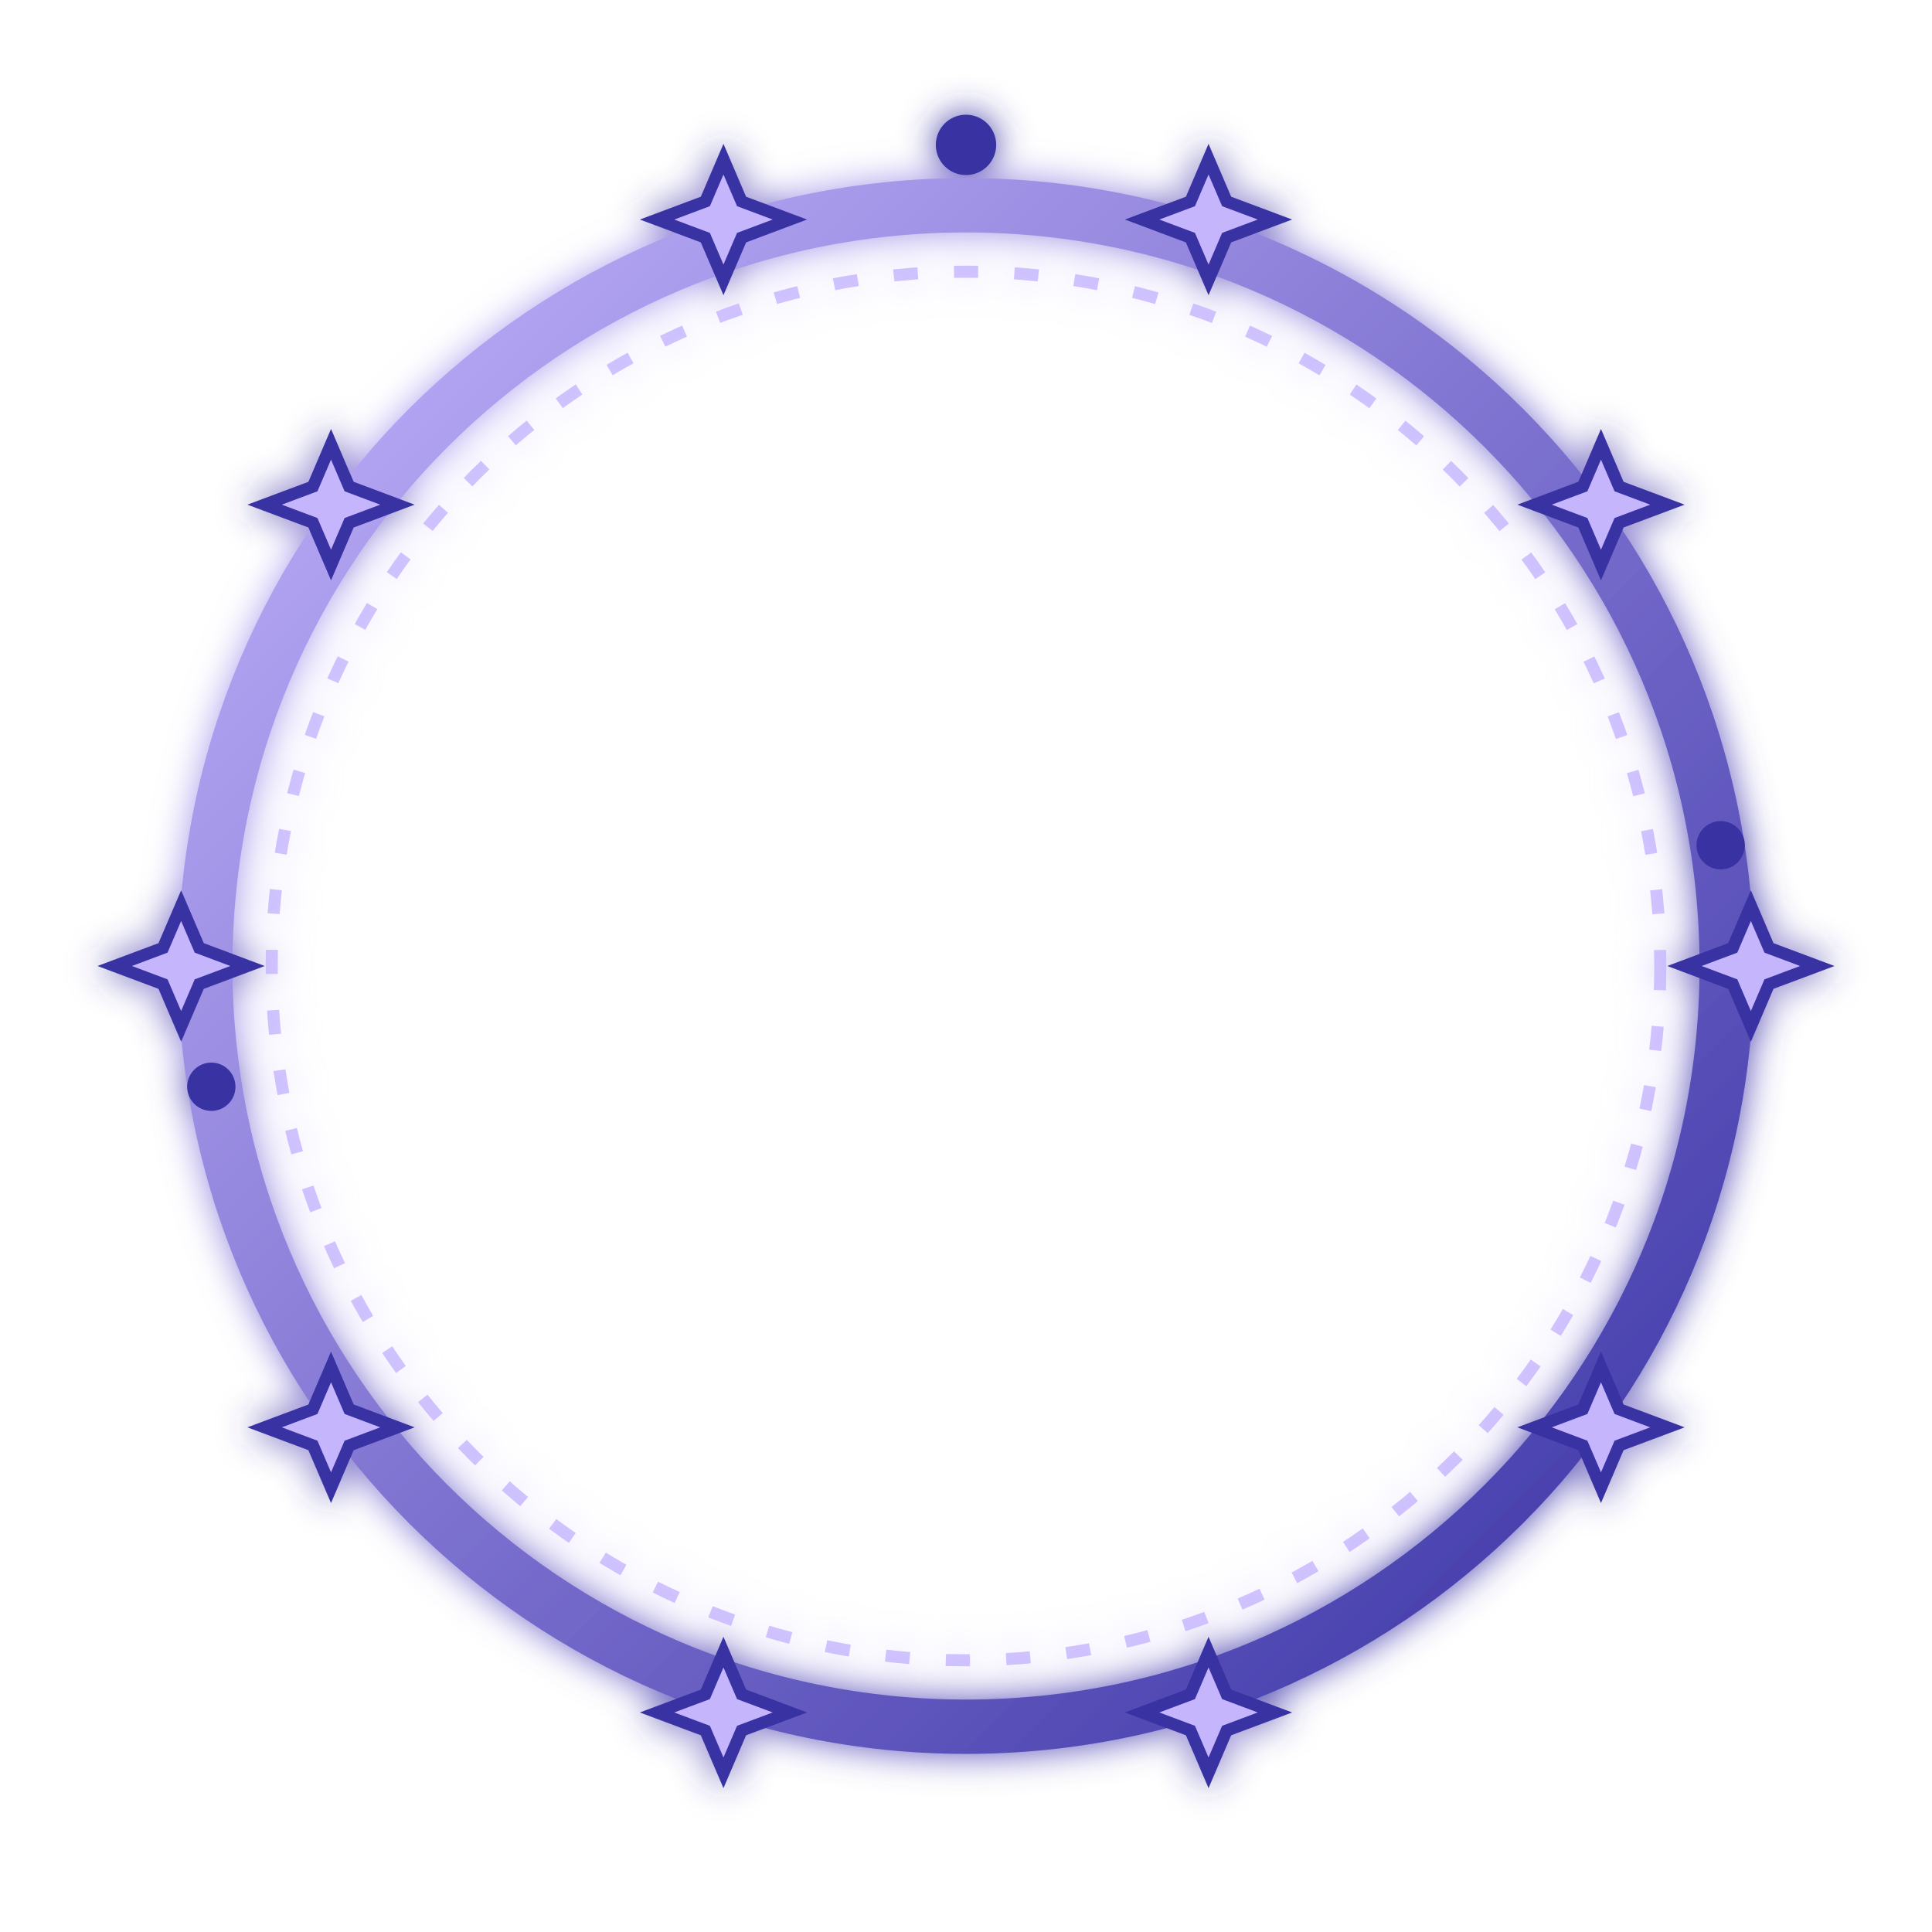
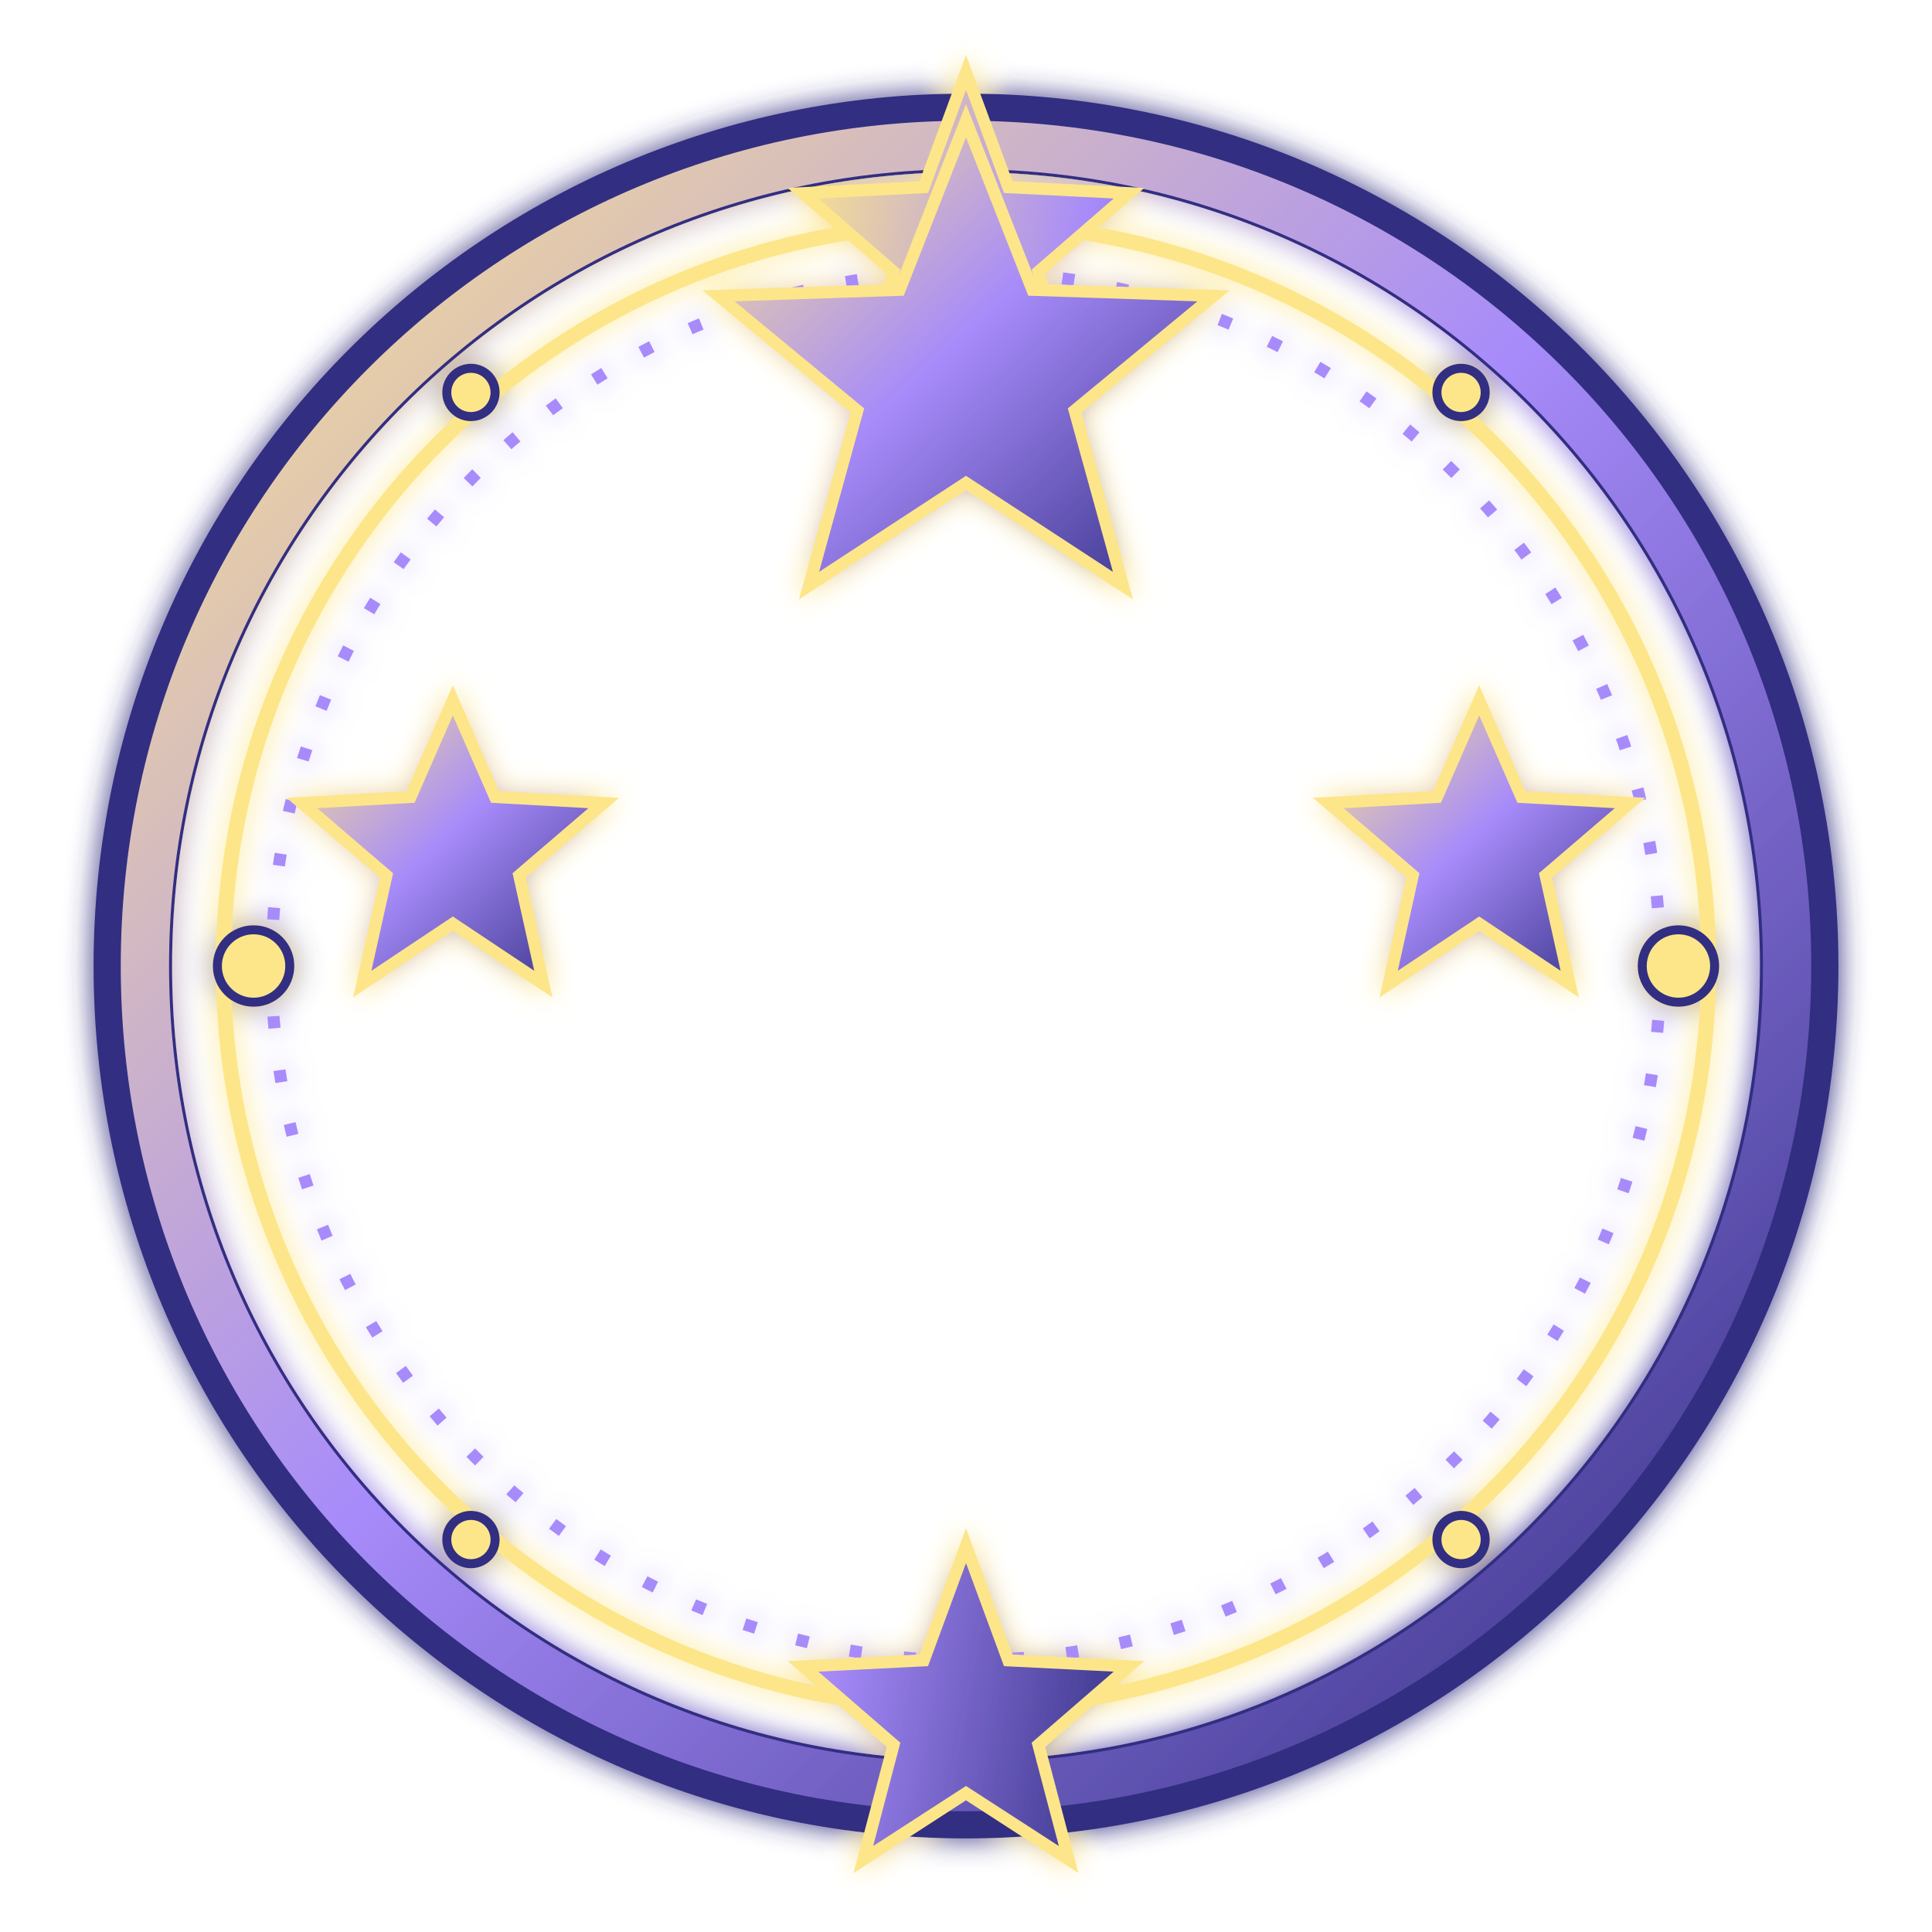
<svg xmlns="http://www.w3.org/2000/svg" width="320" height="320" viewBox="0 0 320 320" role="img" aria-labelledby="title desc">
  <defs>
-     <filter id="glow" x="-50%" y="-50%" width="200%" height="200%">
-       <feGaussianBlur stdDeviation="3" result="blur" />
+     <linearGradient id="metal" x1="0" y1="0" x2="1" y2="1">
+       <stop stop-color="#fde68a" />
+       <stop offset=".48" stop-color="#a78bfa" />
+       <stop offset="1" stop-color="#312e81" />
+     </linearGradient>
+     <filter id="glow" x="-30%" y="-30%" width="160%" height="160%">
+       <feGaussianBlur stdDeviation="2.3" result="blur" />
      <feMerge>
        <feMergeNode in="blur" />
        <feMergeNode in="SourceGraphic" />
      </feMerge>
    </filter>
-     <linearGradient id="ring" x1="0" y1="0" x2="1" y2="1">
-       <stop stop-color="#C4B5FD" />
-       <stop offset="1" stop-color="#3730A3" />
-     </linearGradient>
  </defs>
  <g filter="url(#glow)">
-     <circle cx="160" cy="160" r="126" fill="none" stroke="url(#ring)" stroke-width="9" />
-     <circle cx="160" cy="160" r="115" fill="none" stroke="#C4B5FD" stroke-opacity=".8" stroke-width="2" stroke-dasharray="4 6" />
-     <g fill="#C4B5FD" stroke="#3730A3" stroke-width="2">
-       <path d="M290 150 l3 7 8 3 -8 3 -3 7 -3-7 -8-3 8-3Z" />
-       <path d="M265.172 226.412 l3 7 8 3 -8 3 -3 7 -3-7 -8-3 8-3Z" />
-       <path d="M200.172 273.637 l3 7 8 3 -8 3 -3 7 -3-7 -8-3 8-3Z" />
-       <path d="M119.828 273.637 l3 7 8 3 -8 3 -3 7 -3-7 -8-3 8-3Z" />
-       <path d="M54.828 226.412 l3 7 8 3 -8 3 -3 7 -3-7 -8-3 8-3Z" />
-       <path d="M30 150 l3 7 8 3 -8 3 -3 7 -3-7 -8-3 8-3Z" />
-       <path d="M54.828 73.588 l3 7 8 3 -8 3 -3 7 -3-7 -8-3 8-3Z" />
-       <path d="M119.828 26.363 l3 7 8 3 -8 3 -3 7 -3-7 -8-3 8-3Z" />
-       <path d="M200.172 26.363 l3 7 8 3 -8 3 -3 7 -3-7 -8-3 8-3Z" />
-       <path d="M265.172 73.588 l3 7 8 3 -8 3 -3 7 -3-7 -8-3 8-3Z" />
+     <circle cx="160" cy="160" r="138" fill="none" stroke="#312e81" stroke-width="13" />
+     <circle cx="160" cy="160" r="136" fill="none" stroke="url(#metal)" stroke-width="8" />
+     <circle cx="160" cy="160" r="123" fill="none" stroke="#fde68a" stroke-width="2.5" />
+     <circle cx="160" cy="160" r="115" fill="none" stroke="#a78bfa" stroke-width="2" stroke-dasharray="2 7" />
+     <path d="M160 12 L167 31 L187 32 L172 45 L177 64 L160 53 L143 64 L148 45 L133 32 L153 31Z M160 256 L167 275 L187 276 L172 289 L177 308 L160 297 L143 308 L148 289 L133 276 L153 275Z" fill="url(#metal)" stroke="#fde68a" stroke-width="2" />
+     <g fill="url(#metal)" stroke="#fde68a" stroke-width="2">
+       <path d="M160 20 L171 48 L201 49 L178 68 L186 97 L160 80 L134 97 L142 68 L119 49 L149 48Z" />
+       <path d="M75 116 L82 132 L100 133 L86 145 L90 163 L75 153 L60 163 L64 145 L50 133 L68 132Z" />
+       <path d="M245 116 L252 132 L270 133 L256 145 L260 163 L245 153 L230 163 L234 145 L220 133 L238 132Z" />
    </g>
-     <circle cx="160" cy="24" r="5" fill="#3730A3" />
-     <circle cx="35" cy="180" r="4" fill="#3730A3" />
-     <circle cx="285" cy="140" r="4" fill="#3730A3" />
+     <g fill="#fde68a" stroke="#312e81" stroke-width="1.5">
+       <circle cx="42" cy="160" r="6" />
+       <circle cx="278" cy="160" r="6" />
+       <circle cx="78" cy="65" r="4" />
+       <circle cx="242" cy="65" r="4" />
+       <circle cx="78" cy="255" r="4" />
+       <circle cx="242" cy="255" r="4" />
+     </g>
  </g>
</svg>
